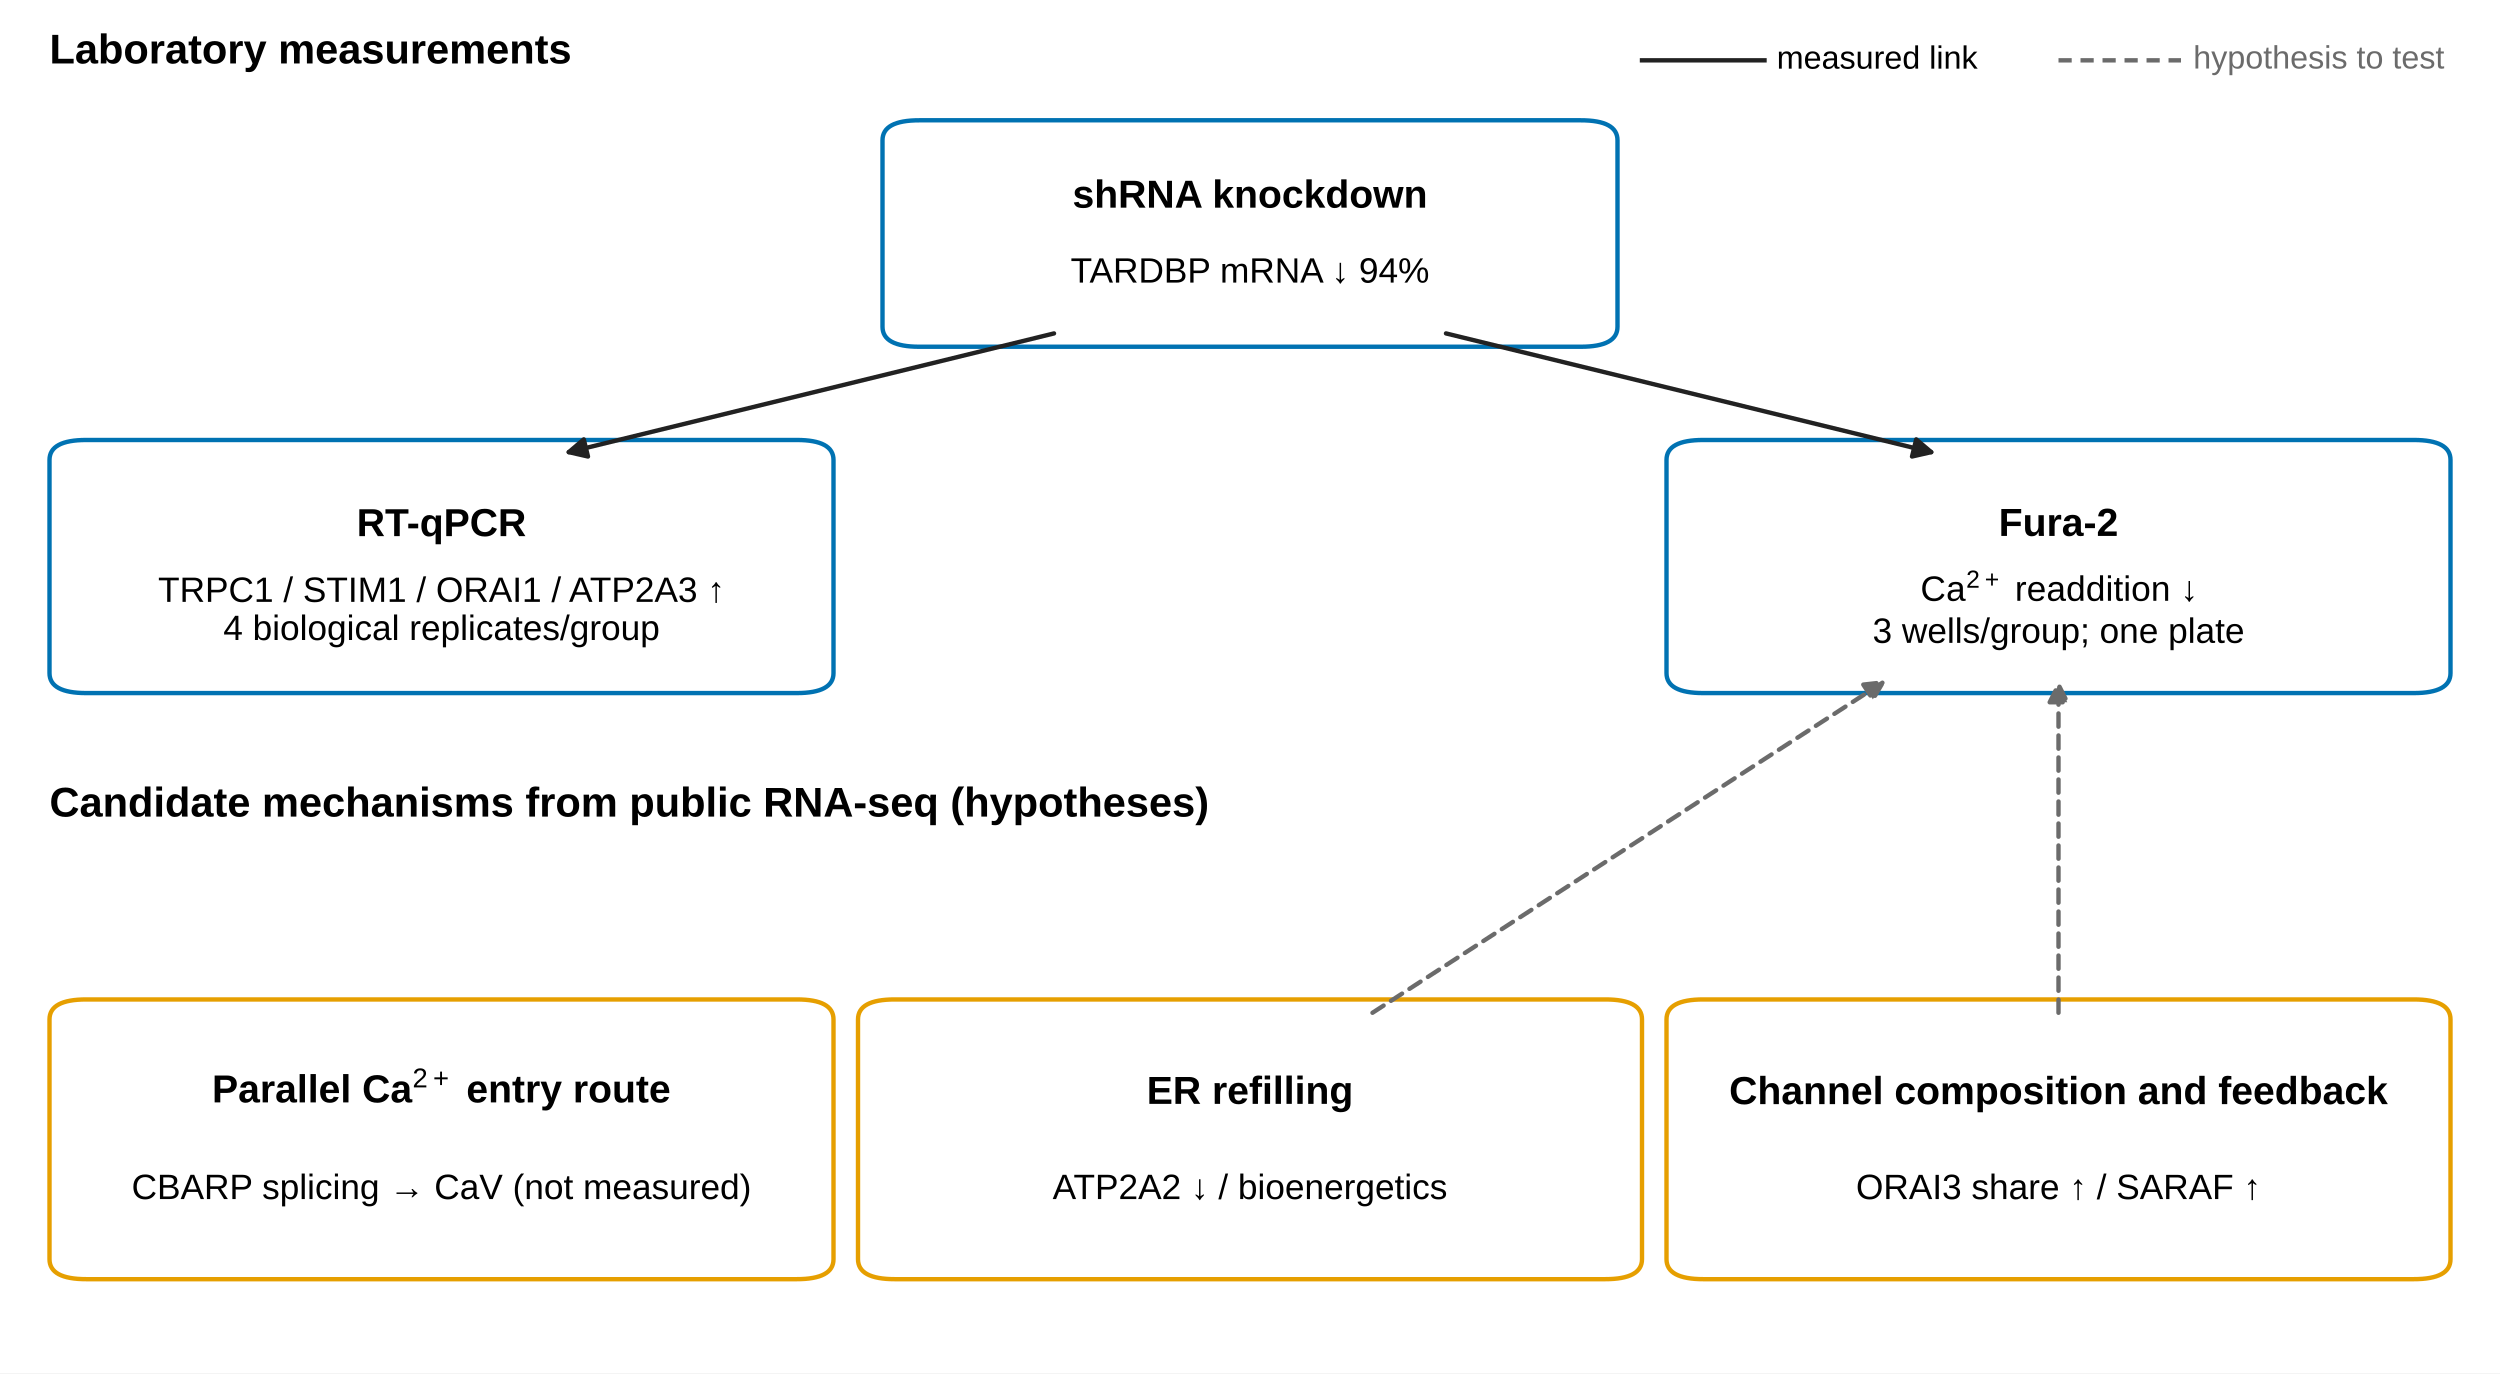
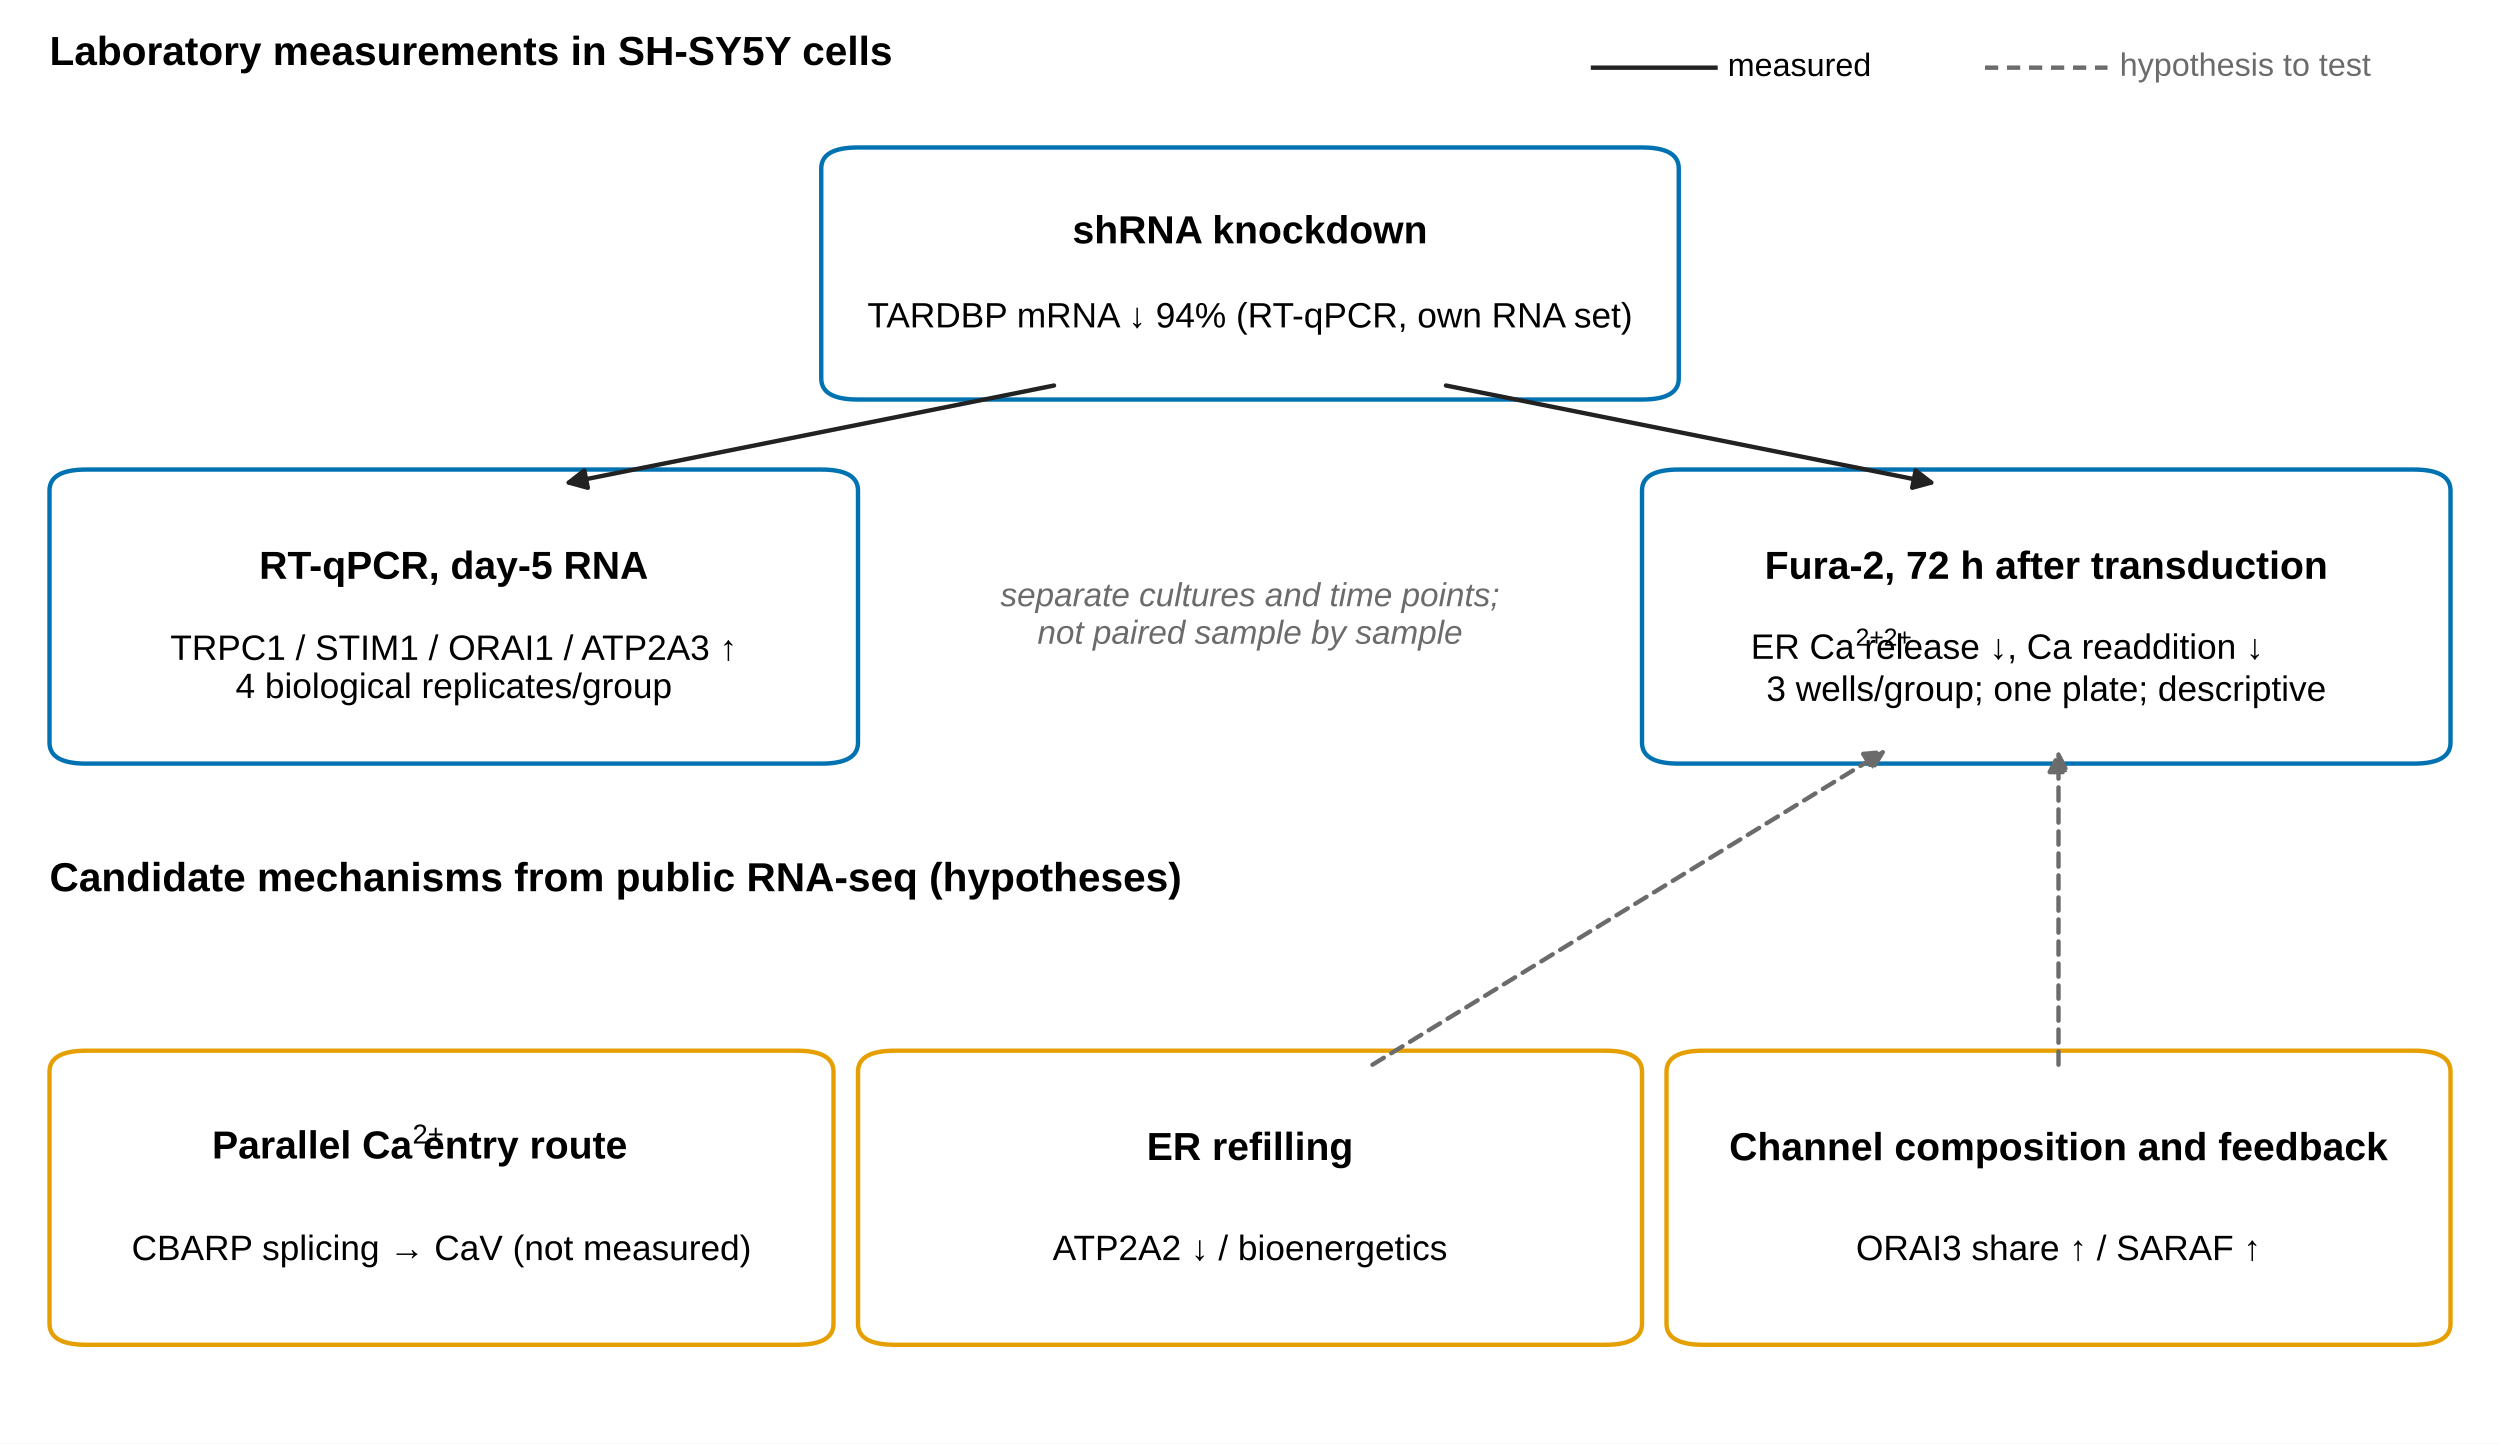
- <svg xmlns="http://www.w3.org/2000/svg" width="511.2pt" height="280.8pt" viewBox="0 0 511.2 280.8" version="1.1">
+ <svg xmlns="http://www.w3.org/2000/svg" width="511.2pt" height="295.2pt" viewBox="0 0 511.2 295.2" version="1.1">
  <defs>
    <style type="text/css">*{stroke-linejoin: round; stroke-linecap: butt}</style>
  </defs>
  <g id="figure_1">
    <g id="patch_1">
-       <path d="M 0 280.8 L 511.2 280.8 L 511.2 0 L 0 0 z " style="fill: #ffffff" />
+       <path d="M 0 295.2 L 511.2 295.2 L 511.2 0 L 0 0 z " style="fill: #ffffff" />
    </g>
    <g id="axes_1">
      <g id="patch_2">
-         <path d="M 187.968 70.902 L 323.232 70.902 Q 330.746 70.902 330.746 66.816 L 330.746 28.684 Q 330.746 24.598 323.232 24.598 L 187.968 24.598 Q 180.454 24.598 180.454 28.684 L 180.454 66.816 Q 180.454 70.902 187.968 70.902 z " clip-path="url(#p33c8b14009)" style="fill: #ffffff; stroke: #0072b2; stroke-width: 0.9; stroke-linejoin: miter" />
+         <path d="M 175.444 81.697 L 335.756 81.697 Q 343.271 81.697 343.271 77.401 L 343.271 34.45 Q 343.271 30.155 335.756 30.155 L 175.444 30.155 Q 167.929 30.155 167.929 34.45 L 167.929 77.401 Q 167.929 81.697 175.444 81.697 z " clip-path="url(#p80f2c21a20)" style="fill: #ffffff; stroke: #0072b2; stroke-width: 0.9; stroke-linejoin: miter" />
      </g>
      <g id="patch_3">
-         <path d="M 17.636 141.72 L 162.919 141.72 Q 170.434 141.72 170.434 137.634 L 170.434 94.054 Q 170.434 89.968 162.919 89.968 L 17.636 89.968 Q 10.122 89.968 10.122 94.054 L 10.122 137.634 Q 10.122 141.72 17.636 141.72 z " clip-path="url(#p33c8b14009)" style="fill: #ffffff; stroke: #0072b2; stroke-width: 0.9; stroke-linejoin: miter" />
+         <path d="M 17.636 156.146 L 167.929 156.146 Q 175.444 156.146 175.444 151.851 L 175.444 100.309 Q 175.444 96.014 167.929 96.014 L 17.636 96.014 Q 10.122 96.014 10.122 100.309 L 10.122 151.851 Q 10.122 156.146 17.636 156.146 z " clip-path="url(#p80f2c21a20)" style="fill: #ffffff; stroke: #0072b2; stroke-width: 0.9; stroke-linejoin: miter" />
      </g>
      <g id="patch_4">
-         <path d="M 348.281 141.72 L 493.564 141.72 Q 501.078 141.72 501.078 137.634 L 501.078 94.054 Q 501.078 89.968 493.564 89.968 L 348.281 89.968 Q 340.766 89.968 340.766 94.054 L 340.766 137.634 Q 340.766 141.72 348.281 141.72 z " clip-path="url(#p33c8b14009)" style="fill: #ffffff; stroke: #0072b2; stroke-width: 0.9; stroke-linejoin: miter" />
+         <path d="M 343.271 156.146 L 493.564 156.146 Q 501.078 156.146 501.078 151.851 L 501.078 100.309 Q 501.078 96.014 493.564 96.014 L 343.271 96.014 Q 335.756 96.014 335.756 100.309 L 335.756 151.851 Q 335.756 156.146 343.271 156.146 z " clip-path="url(#p80f2c21a20)" style="fill: #ffffff; stroke: #0072b2; stroke-width: 0.9; stroke-linejoin: miter" />
      </g>
      <g id="patch_5">
-         <path d="M 215.522 68.178 Q 165.424 80.435 116.304 92.453 " clip-path="url(#p33c8b14009)" style="fill: none; stroke: #222222; stroke-width: 0.9; stroke-linecap: round" />
-         <path d="M 120.229 93.346 L 116.304 92.453 L 119.373 89.849 z " clip-path="url(#p33c8b14009)" style="fill: #222222; stroke: #222222; stroke-width: 0.9; stroke-linecap: round" />
+         <path d="M 215.522 78.833 Q 165.424 88.855 116.313 98.68 " clip-path="url(#p80f2c21a20)" style="fill: none; stroke: #222222; stroke-width: 0.9; stroke-linecap: round" />
+         <path d="M 120.197 99.739 L 116.313 98.68 L 119.49 96.209 z " clip-path="url(#p80f2c21a20)" style="fill: #222222; stroke: #222222; stroke-width: 0.9; stroke-linecap: round" />
      </g>
      <g id="patch_6">
-         <path d="M 295.678 68.178 Q 345.776 80.435 394.896 92.453 " clip-path="url(#p33c8b14009)" style="fill: none; stroke: #222222; stroke-width: 0.9; stroke-linecap: round" />
-         <path d="M 391.827 89.849 L 394.896 92.453 L 390.971 93.346 z " clip-path="url(#p33c8b14009)" style="fill: #222222; stroke: #222222; stroke-width: 0.9; stroke-linecap: round" />
+         <path d="M 295.678 78.833 Q 345.776 88.855 394.887 98.68 " clip-path="url(#p80f2c21a20)" style="fill: none; stroke: #222222; stroke-width: 0.9; stroke-linecap: round" />
+         <path d="M 391.71 96.209 L 394.887 98.68 L 391.003 99.739 z " clip-path="url(#p80f2c21a20)" style="fill: #222222; stroke: #222222; stroke-width: 0.9; stroke-linecap: round" />
      </g>
      <g id="patch_7">
-         <path d="M 17.636 261.565 L 162.919 261.565 Q 170.434 261.565 170.434 257.48 L 170.434 208.452 Q 170.434 204.366 162.919 204.366 L 17.636 204.366 Q 10.122 204.366 10.122 208.452 L 10.122 257.48 Q 10.122 261.565 17.636 261.565 z " clip-path="url(#p33c8b14009)" style="fill: #ffffff; stroke: #e69f00; stroke-width: 0.9; stroke-linejoin: miter" />
+         <path d="M 17.636 274.979 L 162.919 274.979 Q 170.434 274.979 170.434 270.684 L 170.434 219.142 Q 170.434 214.847 162.919 214.847 L 17.636 214.847 Q 10.122 214.847 10.122 219.142 L 10.122 270.684 Q 10.122 274.979 17.636 274.979 z " clip-path="url(#p80f2c21a20)" style="fill: #ffffff; stroke: #e69f00; stroke-width: 0.9; stroke-linejoin: miter" />
      </g>
      <g id="patch_8">
-         <path d="M 182.958 261.565 L 328.242 261.565 Q 335.756 261.565 335.756 257.48 L 335.756 208.452 Q 335.756 204.366 328.242 204.366 L 182.958 204.366 Q 175.444 204.366 175.444 208.452 L 175.444 257.48 Q 175.444 261.565 182.958 261.565 z " clip-path="url(#p33c8b14009)" style="fill: #ffffff; stroke: #e69f00; stroke-width: 0.9; stroke-linejoin: miter" />
+         <path d="M 182.958 274.979 L 328.242 274.979 Q 335.756 274.979 335.756 270.684 L 335.756 219.142 Q 335.756 214.847 328.242 214.847 L 182.958 214.847 Q 175.444 214.847 175.444 219.142 L 175.444 270.684 Q 175.444 274.979 182.958 274.979 z " clip-path="url(#p80f2c21a20)" style="fill: #ffffff; stroke: #e69f00; stroke-width: 0.9; stroke-linejoin: miter" />
      </g>
      <g id="patch_9">
-         <path d="M 348.281 261.565 L 493.564 261.565 Q 501.078 261.565 501.078 257.48 L 501.078 208.452 Q 501.078 204.366 493.564 204.366 L 348.281 204.366 Q 340.766 204.366 340.766 208.452 L 340.766 257.48 Q 340.766 261.565 348.281 261.565 z " clip-path="url(#p33c8b14009)" style="fill: #ffffff; stroke: #e69f00; stroke-width: 0.9; stroke-linejoin: miter" />
+         <path d="M 348.281 274.979 L 493.564 274.979 Q 501.078 274.979 501.078 270.684 L 501.078 219.142 Q 501.078 214.847 493.564 214.847 L 348.281 214.847 Q 340.766 214.847 340.766 219.142 L 340.766 270.684 Q 340.766 274.979 348.281 274.979 z " clip-path="url(#p80f2c21a20)" style="fill: #ffffff; stroke: #e69f00; stroke-width: 0.9; stroke-linejoin: miter" />
      </g>
      <g id="patch_10">
-         <path d="M 280.649 207.09 Q 333.251 173.043 385.009 139.543 " clip-path="url(#p33c8b14009)" style="fill: none; stroke-dasharray: 2.7,1.8; stroke-dashoffset: 0; stroke: #6b6b6b; stroke-width: 0.9; stroke-linecap: round" />
-         <path d="M 381.009 139.988 L 385.009 139.543 L 382.965 143.01 z " clip-path="url(#p33c8b14009)" style="fill: #6b6b6b; stroke-dasharray: 2.7,1.8; stroke-dashoffset: 0; stroke: #6b6b6b; stroke-width: 0.9; stroke-linecap: round" />
+         <path d="M 280.649 217.71 Q 333.251 185.496 384.996 153.808 " clip-path="url(#p80f2c21a20)" style="fill: none; stroke-dasharray: 2.7,1.8; stroke-dashoffset: 0; stroke: #6b6b6b; stroke-width: 0.9; stroke-linecap: round" />
+         <path d="M 380.986 154.153 L 384.996 153.808 L 382.866 157.223 z " clip-path="url(#p80f2c21a20)" style="fill: #6b6b6b; stroke-dasharray: 2.7,1.8; stroke-dashoffset: 0; stroke: #6b6b6b; stroke-width: 0.9; stroke-linecap: round" />
      </g>
      <g id="patch_11">
-         <path d="M 420.922 207.09 Q 420.922 173.043 420.922 140.002 " clip-path="url(#p33c8b14009)" style="fill: none; stroke-dasharray: 2.7,1.8; stroke-dashoffset: 0; stroke: #6b6b6b; stroke-width: 0.9; stroke-linecap: round" />
-         <path d="M 419.122 143.602 L 420.922 140.002 L 422.722 143.602 z " clip-path="url(#p33c8b14009)" style="fill: #6b6b6b; stroke-dasharray: 2.7,1.8; stroke-dashoffset: 0; stroke: #6b6b6b; stroke-width: 0.9; stroke-linecap: round" />
+         <path d="M 420.922 217.71 Q 420.922 185.496 420.922 154.289 " clip-path="url(#p80f2c21a20)" style="fill: none; stroke-dasharray: 2.7,1.8; stroke-dashoffset: 0; stroke: #6b6b6b; stroke-width: 0.9; stroke-linecap: round" />
+         <path d="M 419.122 157.889 L 420.922 154.289 L 422.722 157.889 z " clip-path="url(#p80f2c21a20)" style="fill: #6b6b6b; stroke-dasharray: 2.7,1.8; stroke-dashoffset: 0; stroke: #6b6b6b; stroke-width: 0.9; stroke-linecap: round" />
      </g>
      <g id="line2d_1">
-         <path d="M 335.756 12.341 L 360.805 12.341 " clip-path="url(#p33c8b14009)" style="fill: none; stroke: #222222; stroke-width: 0.9; stroke-linecap: square" />
+         <path d="M 325.737 13.833 L 350.785 13.833 " clip-path="url(#p80f2c21a20)" style="fill: none; stroke: #222222; stroke-width: 0.9; stroke-linecap: square" />
      </g>
      <g id="line2d_2">
-         <path d="M 420.922 12.341 L 445.971 12.341 " clip-path="url(#p33c8b14009)" style="fill: none; stroke-dasharray: 2.7,1.8; stroke-dashoffset: 0; stroke: #6b6b6b; stroke-width: 0.9" />
+         <path d="M 405.893 13.833 L 430.942 13.833 " clip-path="url(#p80f2c21a20)" style="fill: none; stroke-dasharray: 2.7,1.8; stroke-dashoffset: 0; stroke: #6b6b6b; stroke-width: 0.9" />
      </g>
      <g id="text_1">
-         <text style="font-weight: 700; font-size: 8.5px; font-family: 'Arial'; text-anchor: start" x="10.122" y="12.978" transform="rotate(-0 10.12176 12.97778)">Laboratory measurements</text>
+         <text style="font: 700 8.3px 'Arial'; text-anchor: start" x="10.122" y="13.289" transform="rotate(-0 10.12176 13.2893)">Laboratory measurements in SH-SY5Y cells</text>
      </g>
      <g id="text_2">
-         <text style="font-weight: 700; font-size: 8px; font-family: 'Arial'; text-anchor: middle" x="255.6" y="42.47" transform="rotate(-0 255.6 42.46964)">shRNA knockdown</text>
+         <text style="font: 700 8px 'Arial'; text-anchor: middle" x="255.6" y="49.753" transform="rotate(-0 255.6 49.75268)">shRNA knockdown</text>
      </g>
      <g id="text_3">
-         <text style="font-size: 7.2px; font-family: 'Arial'; text-anchor: middle" x="255.6" y="57.788" transform="rotate(-0 255.6 57.78769)">TARDBP mRNA ↓ 94%</text>
+         <text style="font: 7.2px 'Arial'; text-anchor: middle" x="255.6" y="66.952" transform="rotate(-0 255.6 66.95165)">TARDBP mRNA ↓ 94% (RT-qPCR, own RNA set)</text>
      </g>
      <g id="text_4">
-         <text style="font-weight: 700; font-size: 8px; font-family: 'Arial'; text-anchor: middle" x="90.278" y="109.632" transform="rotate(-0 90.27792 109.6318)">RT-qPCR</text>
+         <text style="font: 700 8px 'Arial'; text-anchor: middle" x="92.783" y="118.357" transform="rotate(-0 92.7828 118.357)">RT-qPCR, day-5 RNA</text>
      </g>
      <g id="text_5">
-         <text style="font-size: 7.2px; font-family: 'Arial'" transform="translate(32.32748 123.0709)">TRPC1 / STIM1 / ORAI1 / ATP2A3 ↑</text>
-         <text style="font-size: 7.2px; font-family: 'Arial'" transform="translate(45.65367 130.8692)">4 biological replicates/group</text>
+         <text style="font: 7.2px 'Arial'" transform="translate(34.83236 134.9271)">TRPC1 / STIM1 / ORAI1 / ATP2A3 ↑</text>
+         <text style="font: 7.2px 'Arial'" transform="translate(48.15855 142.7254)">4 biological replicates/group</text>
      </g>
      <g id="text_6">
-         <text style="font-weight: 700; font-size: 8px; font-family: 'Arial'; text-anchor: middle" x="420.922" y="109.583" transform="rotate(-0 420.9221 109.5831)">Fura-2</text>
+         <text style="font: 700 8px 'Arial'; text-anchor: middle" x="418.417" y="118.361" transform="rotate(-0 418.4172 118.3607)">Fura-2, 72 h after transduction</text>
      </g>
      <g id="text_7">
-         <g transform="translate(392.6981 123.6503)">
+         <g transform="translate(358.0092 135.5065)">
          <text>
-             <tspan x="0" y="-0.798" style="font-size: 7.2px; font-family: 'Arial'">C</tspan>
-             <tspan x="5.236" y="-0.798" style="font-size: 7.2px; font-family: 'Arial'">a</tspan>
-             <tspan x="17.29" y="-0.798" style="font-size: 7.2px; font-family: 'Arial'"> </tspan>
-             <tspan x="19.304" y="-0.798" style="font-size: 7.2px; font-family: 'Arial'">r</tspan>
-             <tspan x="21.718" y="-0.798" style="font-size: 7.2px; font-family: 'Arial'">e</tspan>
-             <tspan x="25.751" y="-0.798" style="font-size: 7.2px; font-family: 'Arial'">a</tspan>
-             <tspan x="29.783" y="-0.798" style="font-size: 7.2px; font-family: 'Arial'">d</tspan>
-             <tspan x="33.815" y="-0.798" style="font-size: 7.2px; font-family: 'Arial'">d</tspan>
-             <tspan x="37.847" y="-0.798" style="font-size: 7.2px; font-family: 'Arial'">i</tspan>
-             <tspan x="39.458" y="-0.798" style="font-size: 7.2px; font-family: 'Arial'">t</tspan>
-             <tspan x="41.472" y="-0.798" style="font-size: 7.2px; font-family: 'Arial'">i</tspan>
-             <tspan x="43.083" y="-0.798" style="font-size: 7.2px; font-family: 'Arial'">o</tspan>
-             <tspan x="47.115" y="-0.798" style="font-size: 7.2px; font-family: 'Arial'">n</tspan>
-             <tspan x="51.147" y="-0.798" style="font-size: 7.2px; font-family: 'Arial'"> </tspan>
-             <tspan x="53.161" y="-0.798" style="font-size: 7.2px; font-family: 'Arial'">↓</tspan>
-             <tspan x="9.335" y="-3.478" style="font-size: 5.04px; font-family: 'Arial'">2</tspan>
-             <tspan x="13.146" y="-3.478" style="font-size: 5.04px; font-family: 'Arial'">+</tspan>
+             <tspan style="font: 7.2px 'Arial'" x="0 4.836 10.071 12.086 17.321 29.376 31.39 33.804 37.836 39.447 43.479 47.511 51.136 55.168 57.183 60.808 62.822 64.836 70.072 82.126 84.14 86.555 90.587 94.619 98.651 102.683 104.294 106.308 107.919 111.951 115.983 117.997" y="-0.798">ER Ca release ↓, Ca readdition ↓</tspan>
+             <tspan style="font: 5.04px 'Arial'" x="21.421 25.232 74.171 77.982" y="-3.478">2+2+</tspan>
          </text>
        </g>
-         <text style="font-size: 7.2px; font-family: 'Arial'" transform="translate(382.8999 131.452)">3 wells/group; one plate</text>
+         <text style="font: 7.2px 'Arial'" transform="translate(361.1884 143.3081)">3 wells/group; one plate; descriptive</text>
      </g>
      <g id="text_8">
-         <text style="font-weight: 700; font-size: 8.5px; font-family: 'Arial'; text-anchor: start" x="10.122" y="166.974" transform="rotate(-0 10.12176 166.9738)">Candidate mechanisms from public RNA-seq (hypotheses)</text>
+         <text style="fill: #6b6b6b; font: italic 6.8px 'Arial'" transform="translate(204.5756 123.9585)">separate cultures and time points;</text>
+         <text style="fill: #6b6b6b; font: italic 6.8px 'Arial'" transform="translate(212.1353 131.6375)">not paired sample by sample</text>
      </g>
      <g id="text_9">
-         <g transform="translate(43.35792 226.3305)">
+         <text style="font: 700 8.3px 'Arial'; text-anchor: start" x="10.122" y="182.232" transform="rotate(-0 10.12176 182.2323)">Candidate mechanisms from public RNA-seq (hypotheses)</text>
+       </g>
+       <g id="text_10">
+         <g transform="translate(43.35792 237.7997)">
          <text>
-             <tspan x="0" y="-0.912" style="font-weight: 700; font-size: 8px; font-family: 'Arial'">P</tspan>
-             <tspan x="5.336" y="-0.912" style="font-weight: 700; font-size: 8px; font-family: 'Arial'">a</tspan>
-             <tspan x="9.785" y="-0.912" style="font-weight: 700; font-size: 8px; font-family: 'Arial'">r</tspan>
-             <tspan x="12.898" y="-0.912" style="font-weight: 700; font-size: 8px; font-family: 'Arial'">a</tspan>
-             <tspan x="17.348" y="-0.912" style="font-weight: 700; font-size: 8px; font-family: 'Arial'">l</tspan>
-             <tspan x="19.57" y="-0.912" style="font-weight: 700; font-size: 8px; font-family: 'Arial'">l</tspan>
-             <tspan x="21.793" y="-0.912" style="font-weight: 700; font-size: 8px; font-family: 'Arial'">e</tspan>
-             <tspan x="26.242" y="-0.912" style="font-weight: 700; font-size: 8px; font-family: 'Arial'">l</tspan>
-             <tspan x="28.465" y="-0.912" style="font-weight: 700; font-size: 8px; font-family: 'Arial'"> </tspan>
-             <tspan x="30.688" y="-0.912" style="font-weight: 700; font-size: 8px; font-family: 'Arial'">C</tspan>
-             <tspan x="36.465" y="-0.912" style="font-weight: 700; font-size: 8px; font-family: 'Arial'">a</tspan>
-             <tspan x="49.776" y="-0.912" style="font-weight: 700; font-size: 8px; font-family: 'Arial'"> </tspan>
-             <tspan x="51.999" y="-0.912" style="font-weight: 700; font-size: 8px; font-family: 'Arial'">e</tspan>
-             <tspan x="56.448" y="-0.912" style="font-weight: 700; font-size: 8px; font-family: 'Arial'">n</tspan>
-             <tspan x="61.335" y="-0.912" style="font-weight: 700; font-size: 8px; font-family: 'Arial'">t</tspan>
-             <tspan x="63.999" y="-0.912" style="font-weight: 700; font-size: 8px; font-family: 'Arial'">r</tspan>
-             <tspan x="67.112" y="-0.912" style="font-weight: 700; font-size: 8px; font-family: 'Arial'">y</tspan>
-             <tspan x="71.561" y="-0.912" style="font-weight: 700; font-size: 8px; font-family: 'Arial'"> </tspan>
-             <tspan x="73.784" y="-0.912" style="font-weight: 700; font-size: 8px; font-family: 'Arial'">r</tspan>
-             <tspan x="76.897" y="-0.912" style="font-weight: 700; font-size: 8px; font-family: 'Arial'">o</tspan>
-             <tspan x="81.784" y="-0.912" style="font-weight: 700; font-size: 8px; font-family: 'Arial'">u</tspan>
-             <tspan x="86.671" y="-0.912" style="font-weight: 700; font-size: 8px; font-family: 'Arial'">t</tspan>
-             <tspan x="89.335" y="-0.912" style="font-weight: 700; font-size: 8px; font-family: 'Arial'">e</tspan>
-             <tspan x="40.991" y="-3.975" style="font-size: 5.6px; font-family: 'Arial'">2</tspan>
-             <tspan x="45.196" y="-3.975" style="font-size: 5.6px; font-family: 'Arial'">+</tspan>
+             <tspan style="font: 700 8px 'Arial'" x="0 5.336 9.785 12.898 17.348 19.57 21.793 26.242 28.465 30.688 36.465 49.776 51.999 56.448 61.335 63.999 67.112 71.561 73.784 76.897 81.784 86.671 89.335" y="-0.913">Parallel Ca entry route</tspan>
+             <tspan style="font: 5.6px 'Arial'" x="40.991 45.196" y="-3.975">2+</tspan>
          </text>
        </g>
      </g>
-       <g id="text_10">
-         <text style="font-size: 7.2px; font-family: 'Arial'; text-anchor: middle" x="90.278" y="245.179" transform="rotate(-0 90.27792 245.179)">CBARP splicing → CaV (not measured)</text>
-       </g>
      <g id="text_11">
-         <text style="font-weight: 700; font-size: 8px; font-family: 'Arial'; text-anchor: middle" x="255.6" y="225.72" transform="rotate(-0 255.6 225.7205)">ER refilling</text>
+         <text style="font: 7.2px 'Arial'; text-anchor: middle" x="90.278" y="257.657" transform="rotate(-0 90.27792 257.6568)">CBARP splicing → CaV (not measured)</text>
      </g>
      <g id="text_12">
-         <text style="font-size: 7.2px; font-family: 'Arial'; text-anchor: middle" x="255.6" y="245.179" transform="rotate(-0 255.6 245.179)">ATP2A2 ↓ / bioenergetics</text>
+         <text style="font: 700 8px 'Arial'; text-anchor: middle" x="255.6" y="237.19" transform="rotate(-0 255.6 237.1897)">ER refilling</text>
      </g>
      <g id="text_13">
-         <text style="font-weight: 700; font-size: 8px; font-family: 'Arial'; text-anchor: middle" x="420.922" y="225.773" transform="rotate(-0 420.9221 225.773)">Channel composition and feedback</text>
+         <text style="font: 7.2px 'Arial'; text-anchor: middle" x="255.6" y="257.657" transform="rotate(-0 255.6 257.6568)">ATP2A2 ↓ / bioenergetics</text>
      </g>
      <g id="text_14">
-         <text style="font-size: 7.2px; font-family: 'Arial'; text-anchor: middle" x="420.922" y="245.185" transform="rotate(-0 420.9221 245.1846)">ORAI3 share ↑ / SARAF ↑</text>
+         <text style="font: 700 8px 'Arial'; text-anchor: middle" x="420.922" y="237.242" transform="rotate(-0 420.9221 237.2422)">Channel composition and feedback</text>
      </g>
      <g id="text_15">
-         <text style="font-size: 6.6px; font-family: 'Arial'; text-anchor: start" x="363.31" y="14.047" transform="rotate(-0 363.3098 14.04736)">measured link</text>
+         <text style="font: 7.2px 'Arial'; text-anchor: middle" x="420.922" y="257.662" transform="rotate(-0 420.9221 257.6624)">ORAI3 share ↑ / SARAF ↑</text>
      </g>
      <g id="text_16">
-         <text style="font-size: 6.6px; font-family: 'Arial'; text-anchor: start; fill: #6b6b6b" x="448.476" y="14.009" transform="rotate(-0 448.4758 14.00869)">hypothesis to test</text>
+         <text style="font: 6.6px 'Arial'; text-anchor: start" x="353.29" y="15.539" transform="rotate(-0 353.2903 15.53927)">measured</text>
+       </g>
+       <g id="text_17">
+         <text style="fill: #6b6b6b; font: 6.6px 'Arial'; text-anchor: start" x="433.446" y="15.501" transform="rotate(-0 433.4465 15.5006)">hypothesis to test</text>
      </g>
    </g>
  </g>
  <defs>
-     <clipPath id="p33c8b14009">
-       <rect x="5.112" y="2.808" width="500.976" height="272.376" />
+     <clipPath id="p80f2c21a20">
+       <rect x="5.112" y="2.952" width="500.976" height="286.344" />
    </clipPath>
  </defs>
</svg>
